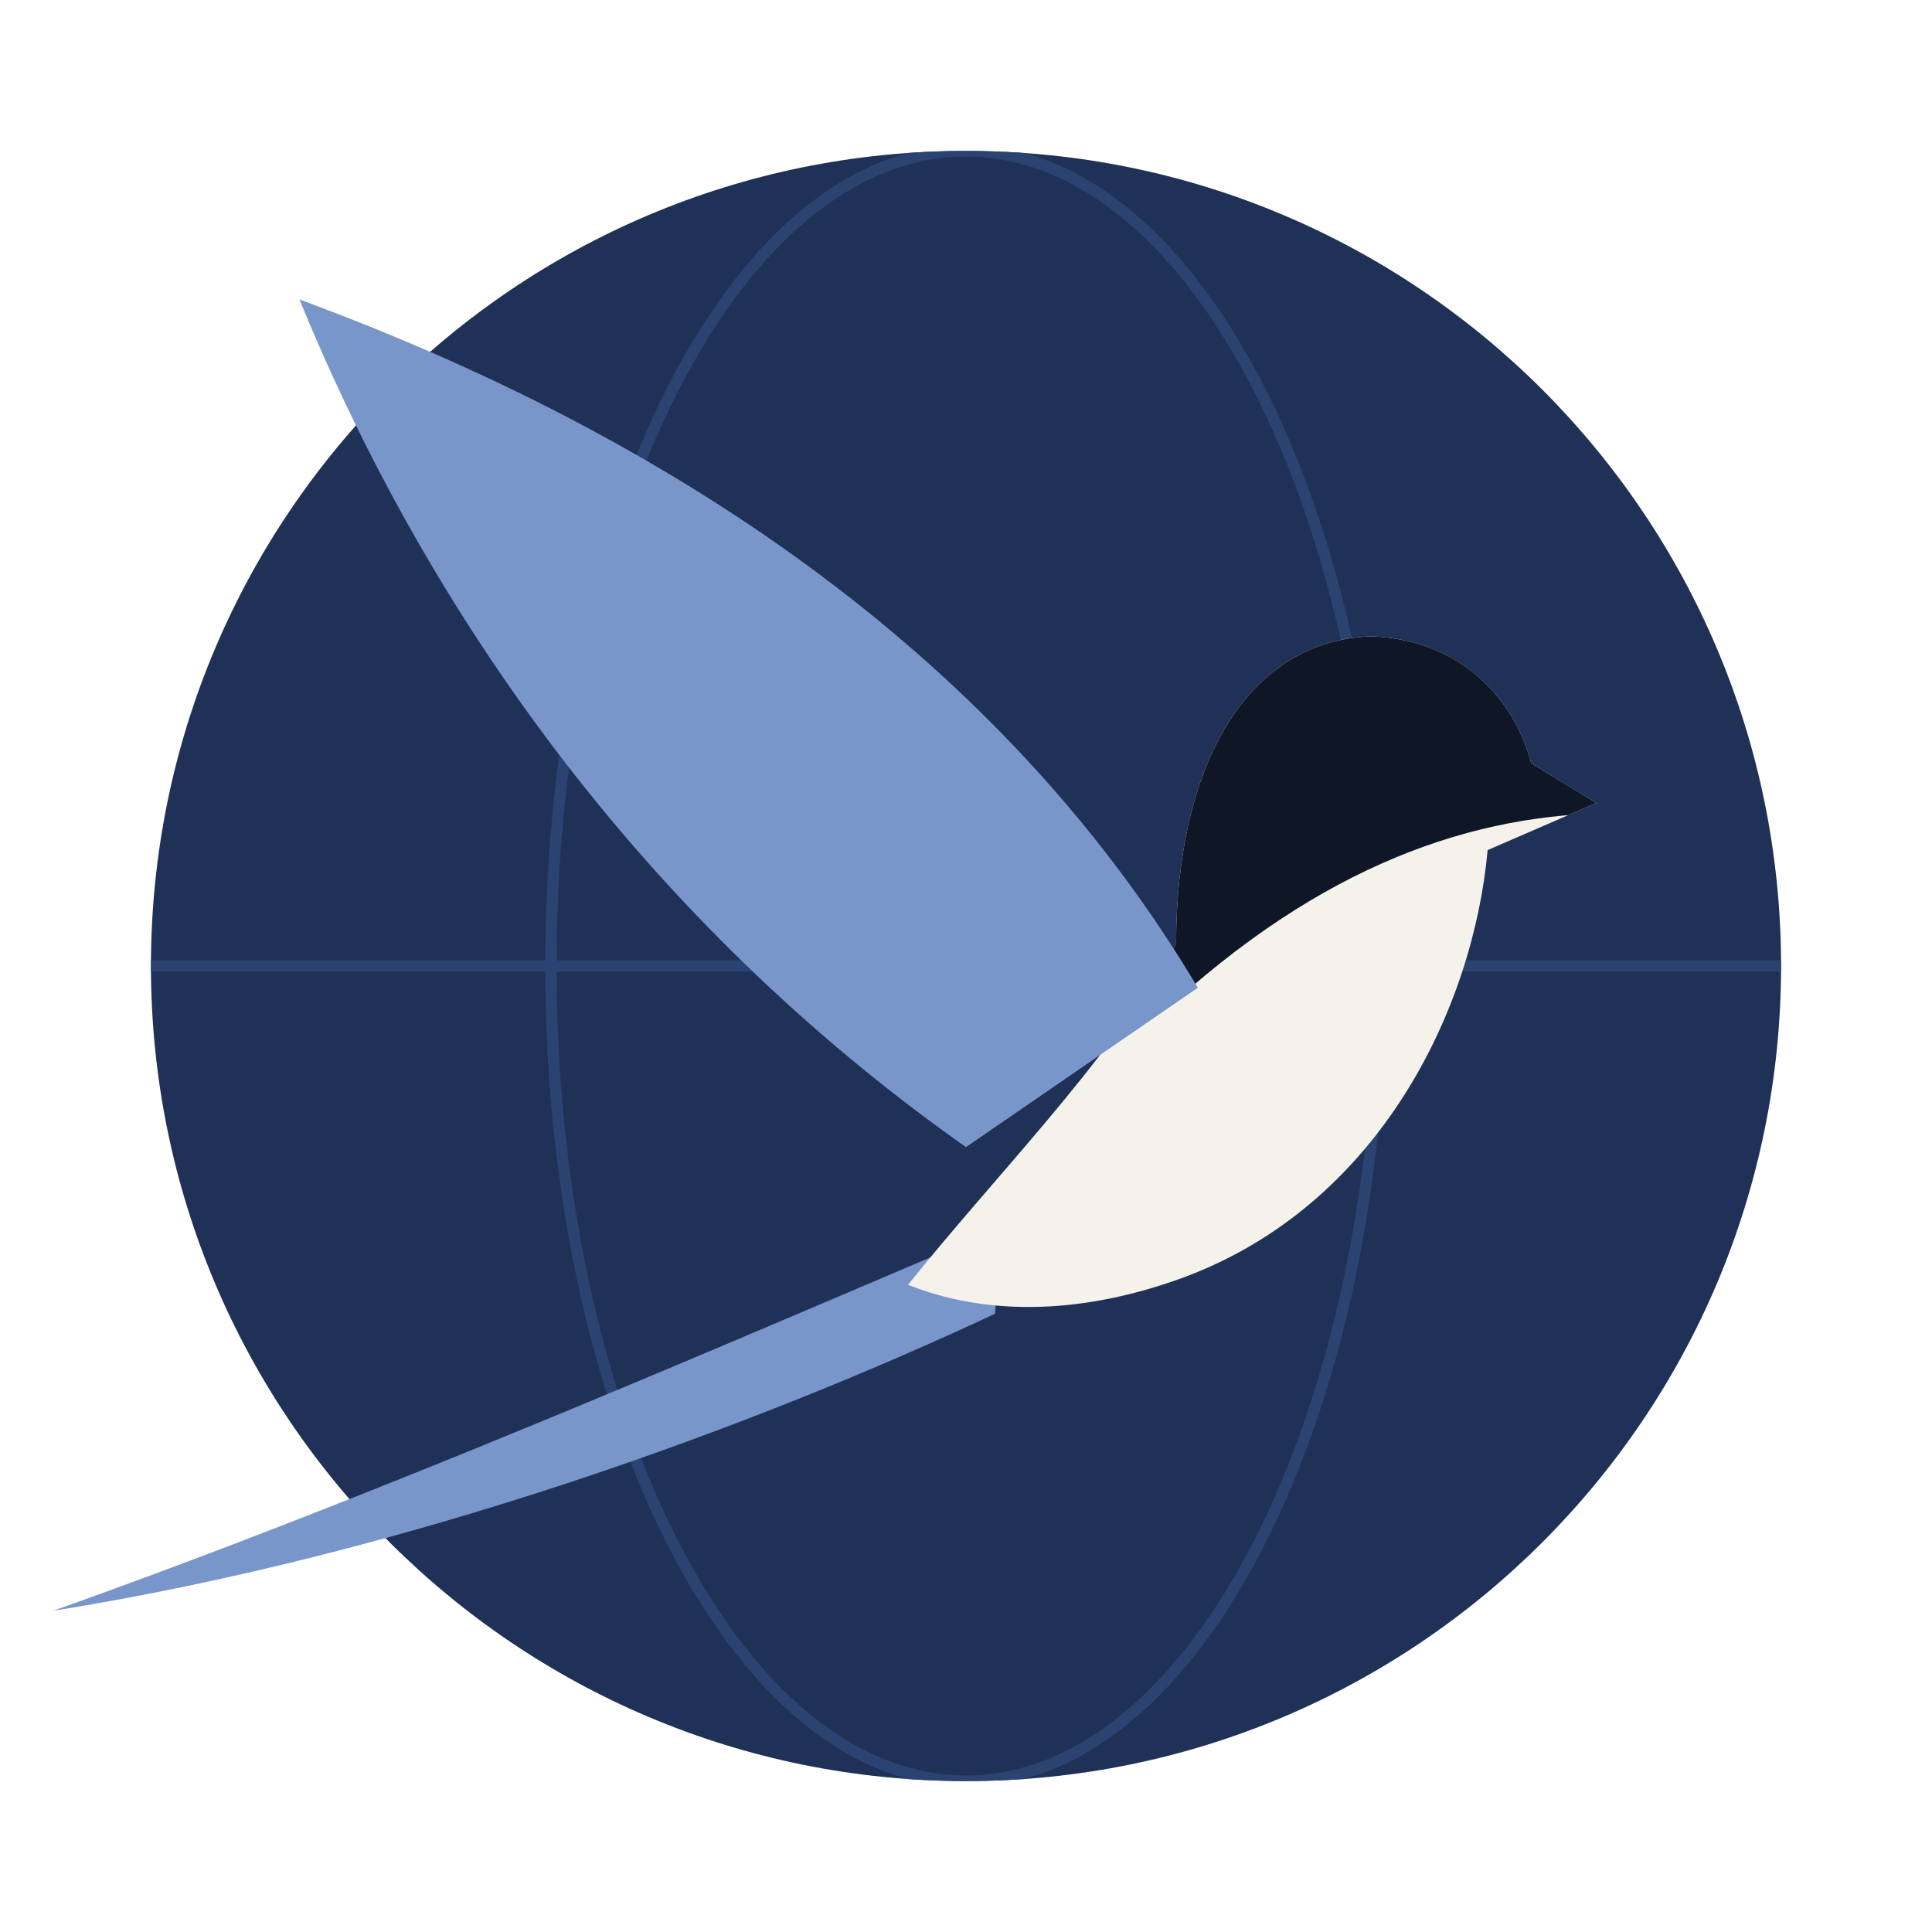
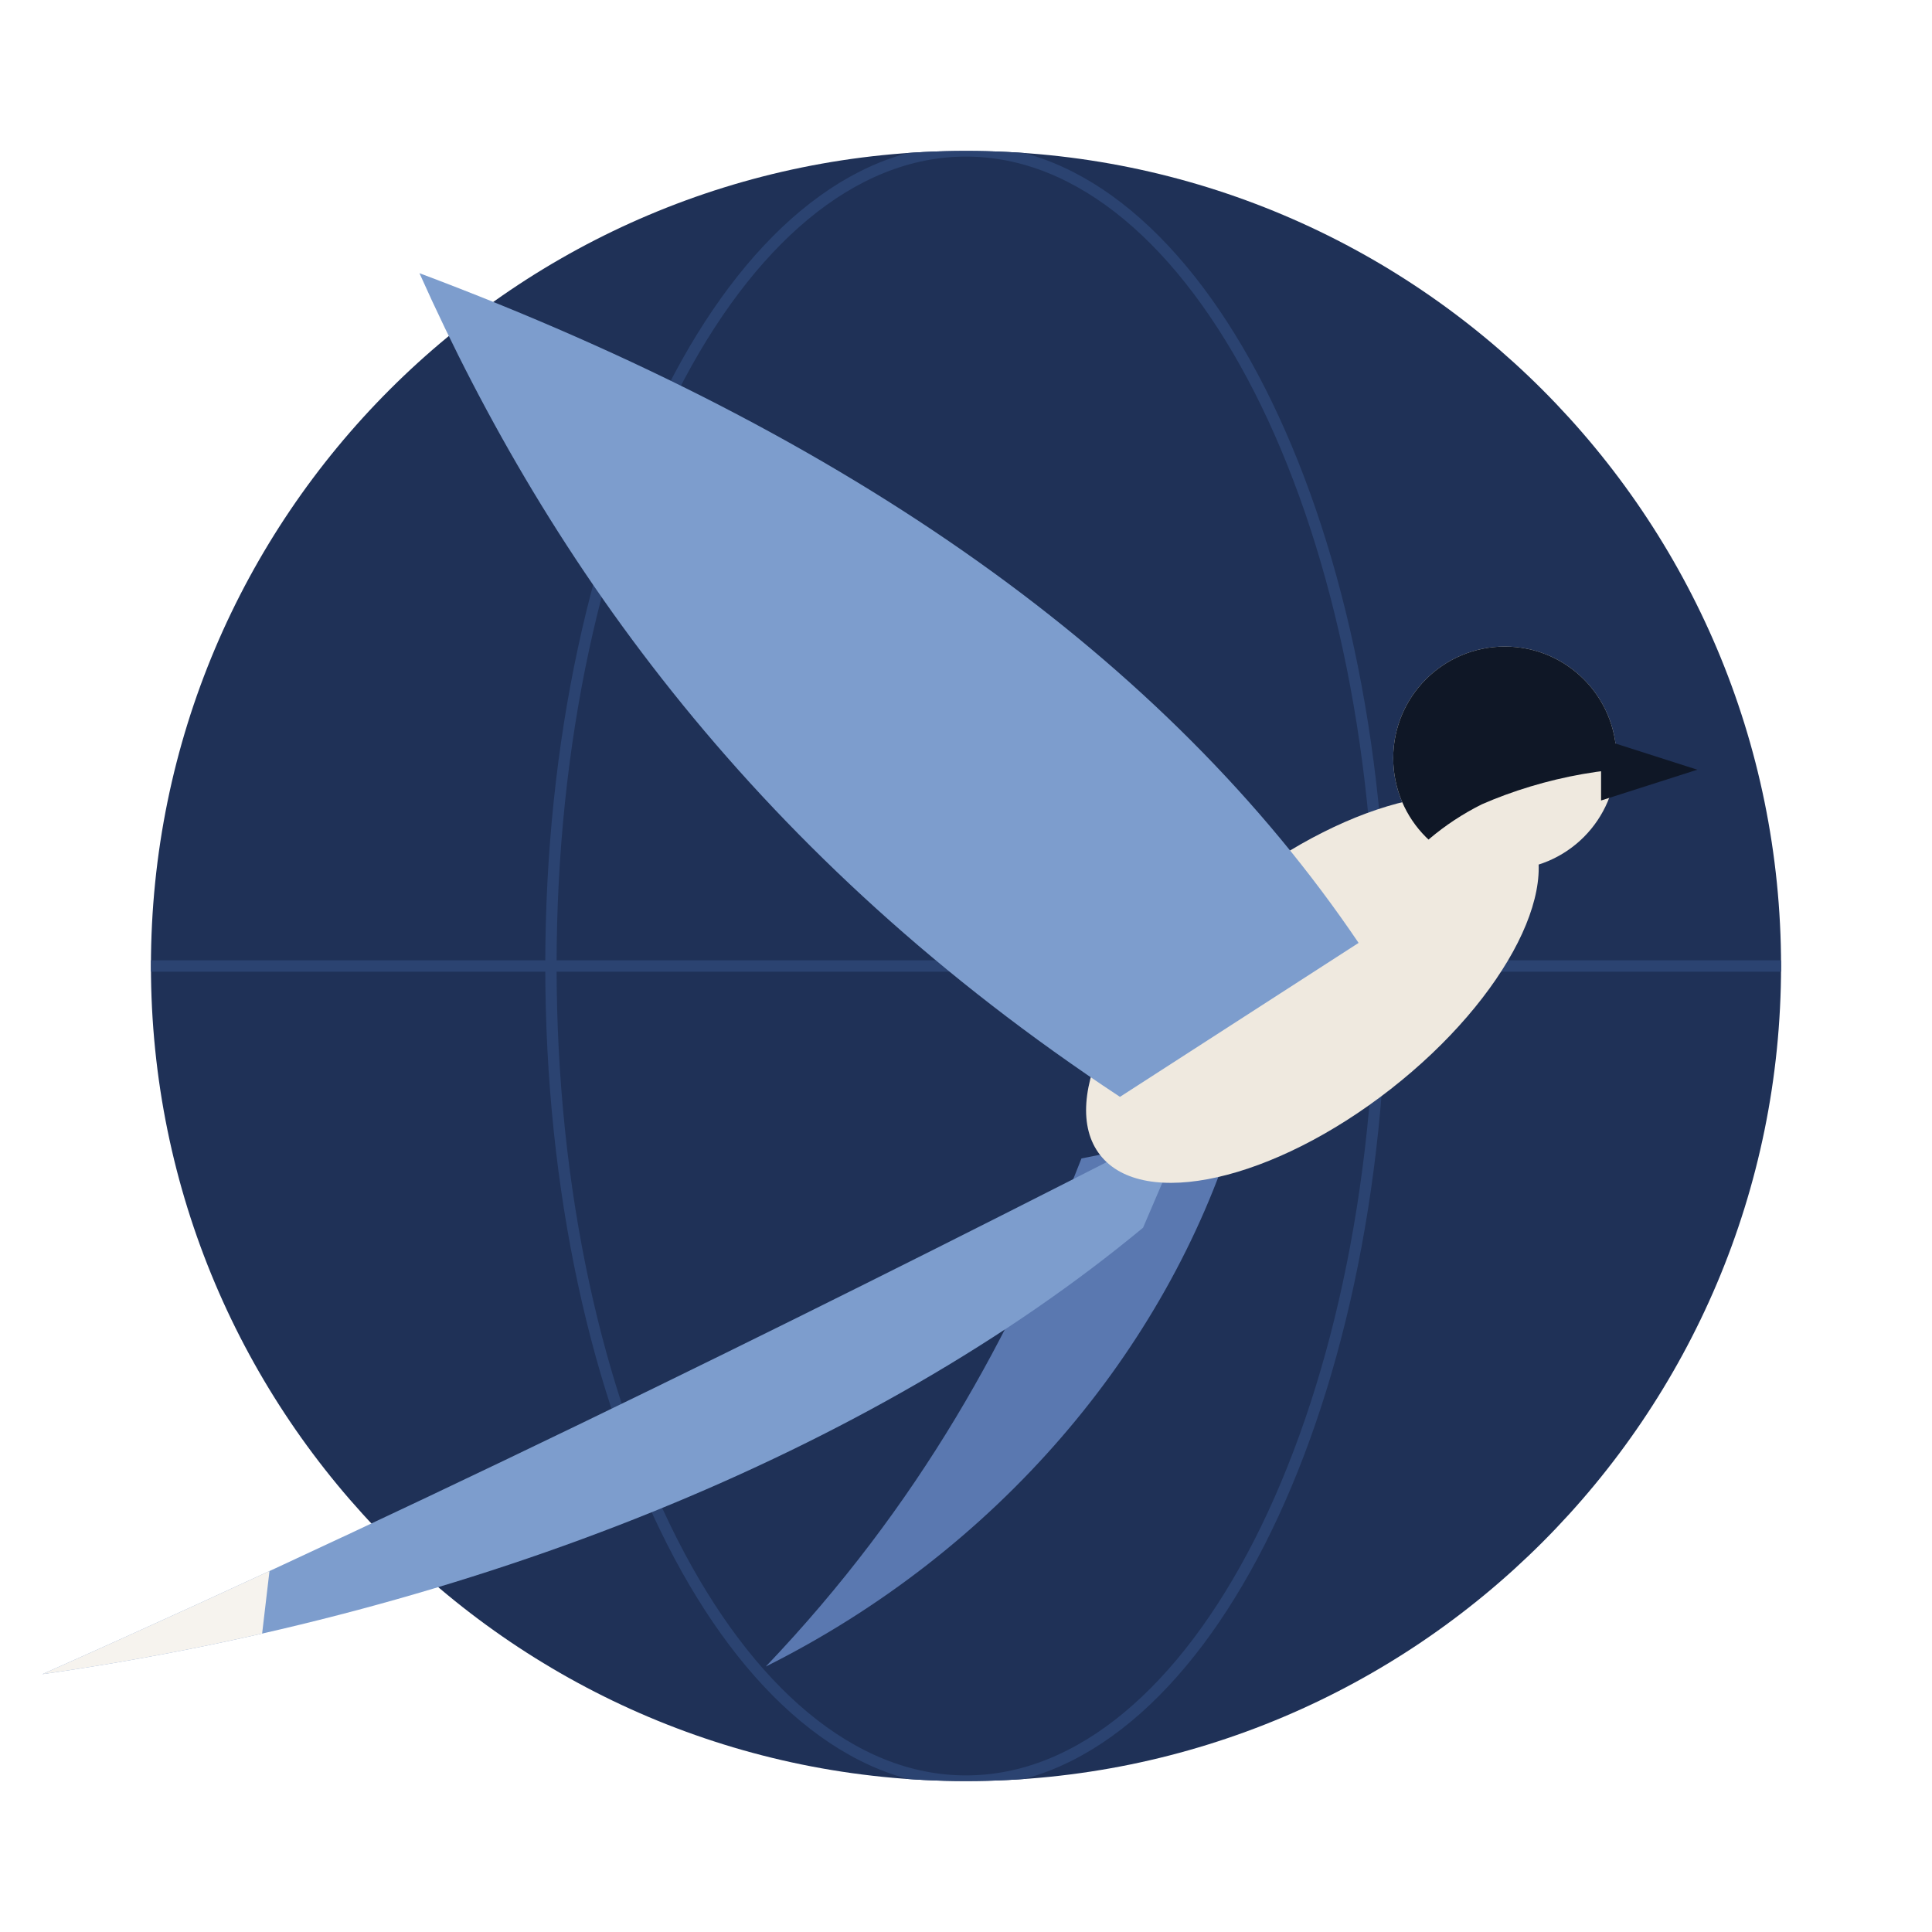
<svg xmlns="http://www.w3.org/2000/svg" viewBox="0 0 512 512" fill="none">
  <defs>
-     <clipPath id="mk-g">
+     <clipPath id="g">
      <circle cx="256" cy="256" r="216" />
    </clipPath>
-     <clipPath id="mk-b">
-       <path id="mk-body" d="M466 201L436 214C432 258 406 312 352 332C322 343 296 342 276 334C300 304 330 274 350 240C350 190 370 156 404 155C430 156 444 174 448 190Z" />
+     <clipPath id="h">
+       <circle cx="402" cy="196" r="29" />
+     </clipPath>
+     <clipPath id="t">
+       <path id="tp" d="M320 290C238 332 130 386 22 434C134 418 238 376 308 318Z" />
    </clipPath>
  </defs>
  <circle cx="256" cy="256" r="216" fill="#1f3157" />
-   <g clip-path="url(#mk-g)" stroke="#2b4371" stroke-width="3">
+   <g clip-path="url(#g)" stroke="#2b4371" stroke-width="3">
    <ellipse cx="256" cy="256" rx="110" ry="216" />
    <path d="M40 256H472" />
  </g>
-   <g transform="translate(256 256) scale(.96) translate(-292 -246)">
-     <path d="M302 318C222 352 130 392 40 424C140 408 236 372 300 342Z" fill="#7896ca" />
-     <use href="#mk-body" fill="#f5f2eb" />
-     <g clip-path="url(#mk-b)">
-       <path d="M330 120H480V204C440 202 398 214 354 252H330Z" fill="#0f1726" />
+   <g transform="translate(256 256) scale(1.02) translate(-262 -250)">
+     <path d="M332 292C314 350 270 402 210 432C250 390 274 346 292 300Z" fill="#5a78b0" />
+     <use href="#tp" fill="#7d9dcd" />
+     <g clip-path="url(#t)">
+       <path d="M0 390L84 382L76 450L0 460Z" fill="#f6f3ee" />
    </g>
-     <path d="M356 252C306 168 222 104 108 62C144 150 204 234 292 296Z" fill="#7896ca" />
+     <ellipse cx="352" cy="256" rx="70" ry="33" transform="rotate(-38 352 256)" fill="#efe9df" />
+     <circle cx="402" cy="196" r="29" fill="#efe9df" />
+     <g clip-path="url(#h)">
+       <path d="M360 150H450V199C432 197 412 201 396 208C386 213 378 220 372 228H360Z" fill="#0f1726" />
+     </g>
+     <path d="M427 191L452 199L427 207Z" fill="#0f1726" />
+     <path d="M364 244C314 170 232 112 120 70C154 146 208 222 302 284Z" fill="#7d9dcd" />
  </g>
</svg>
